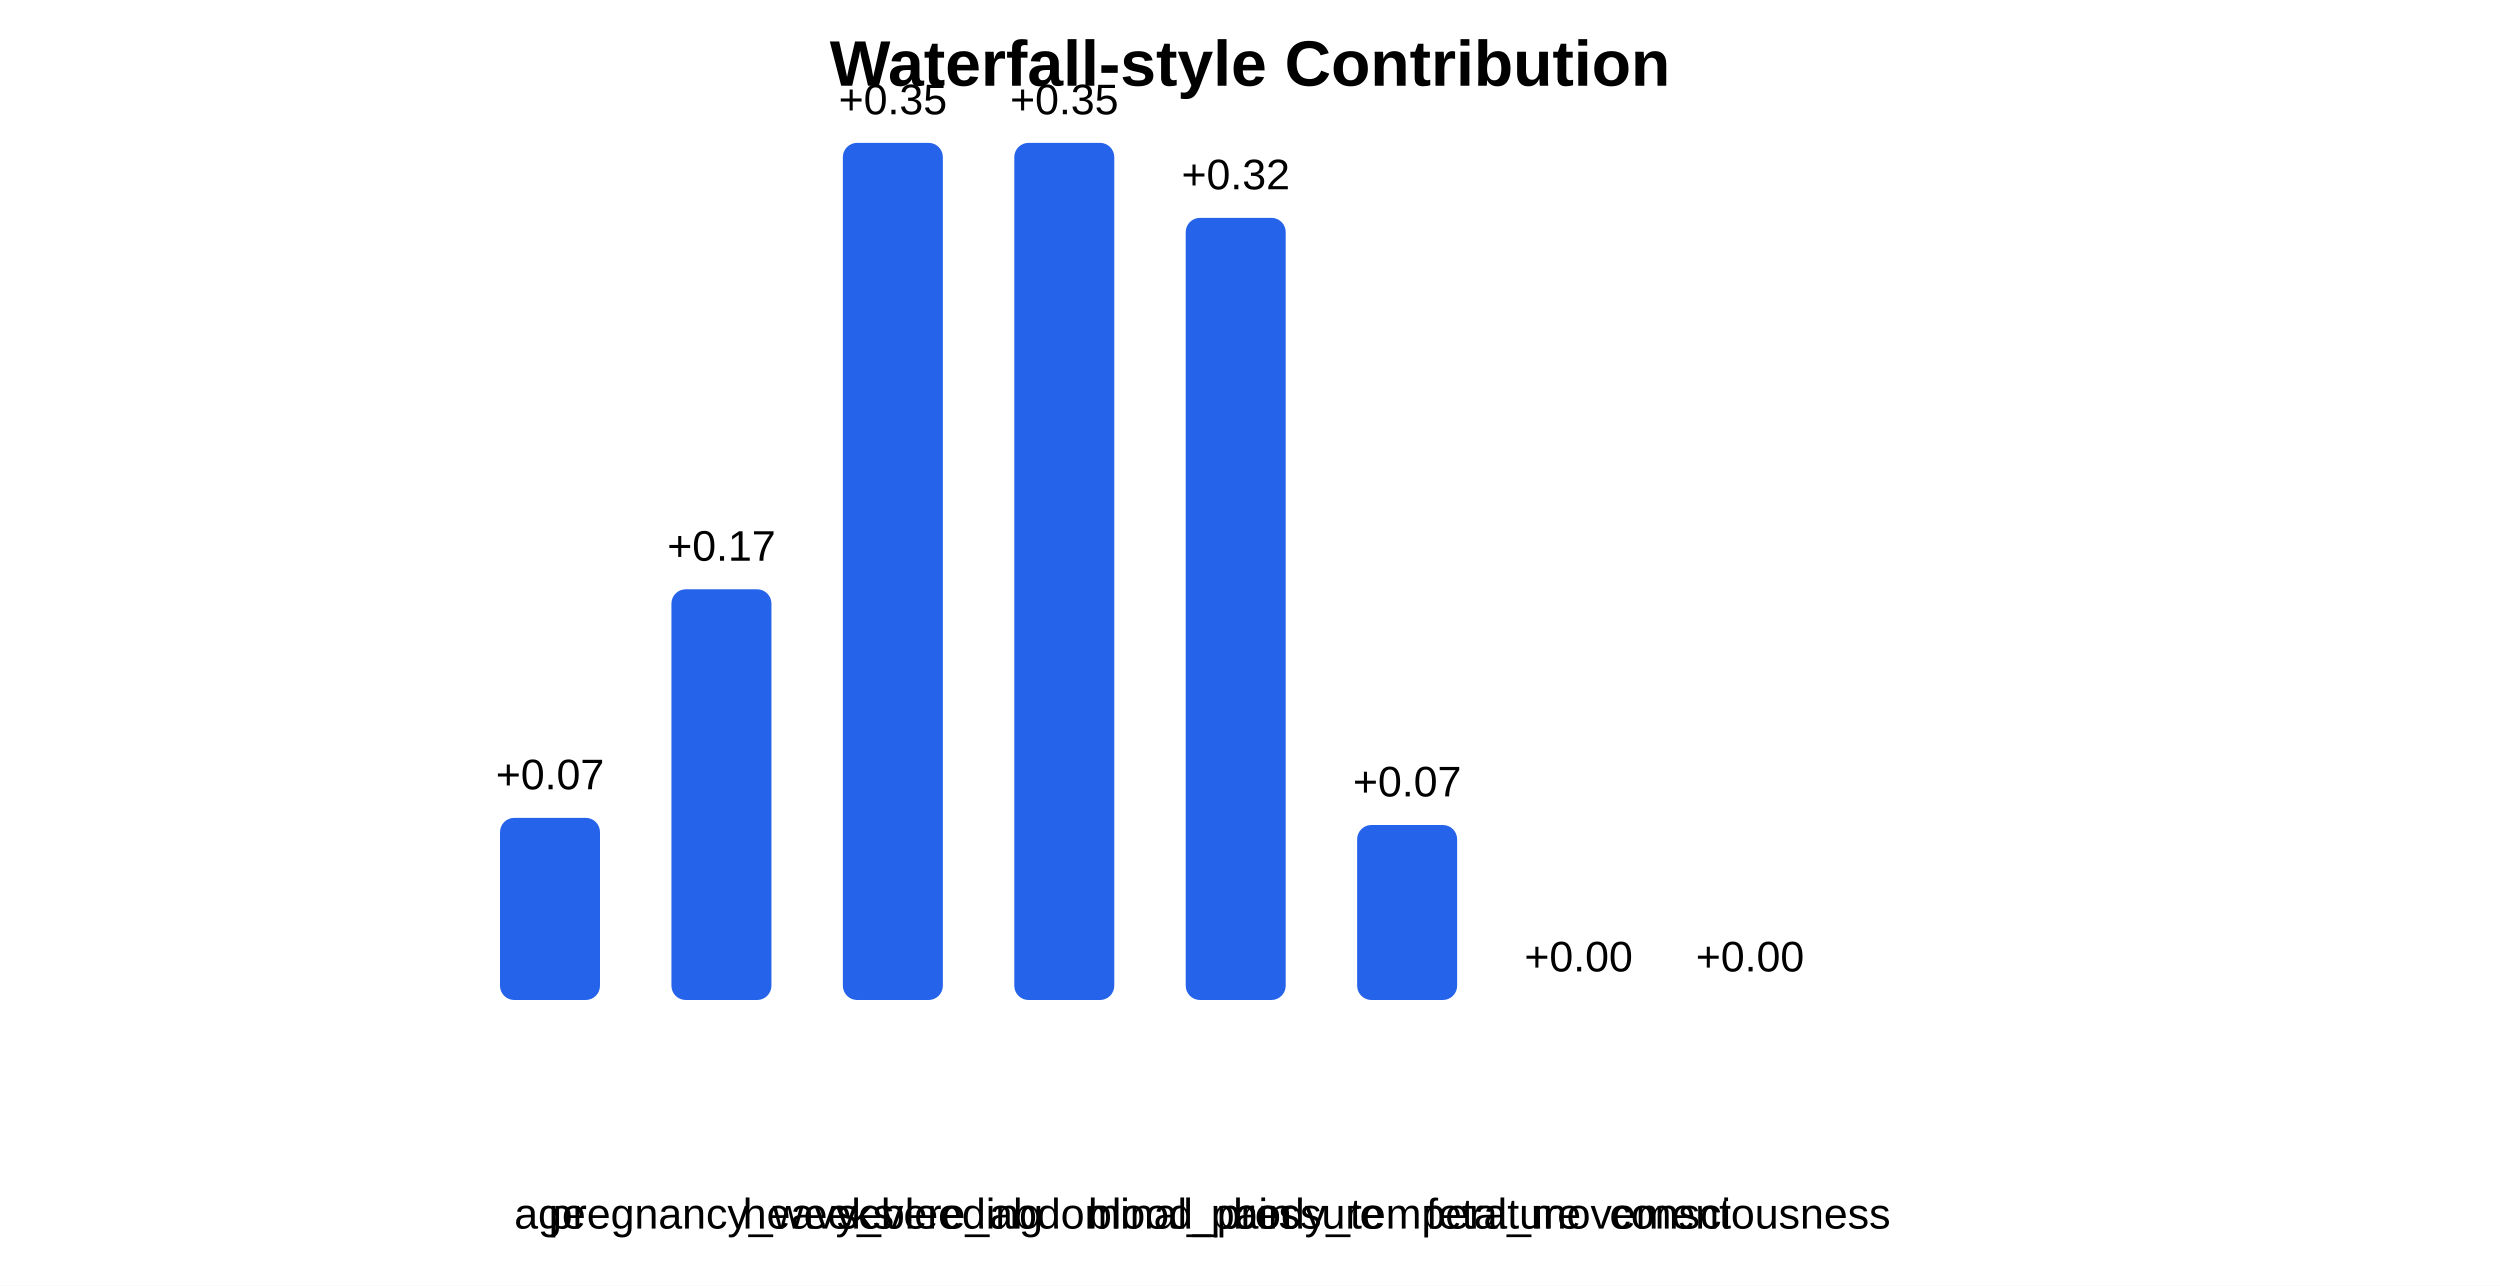
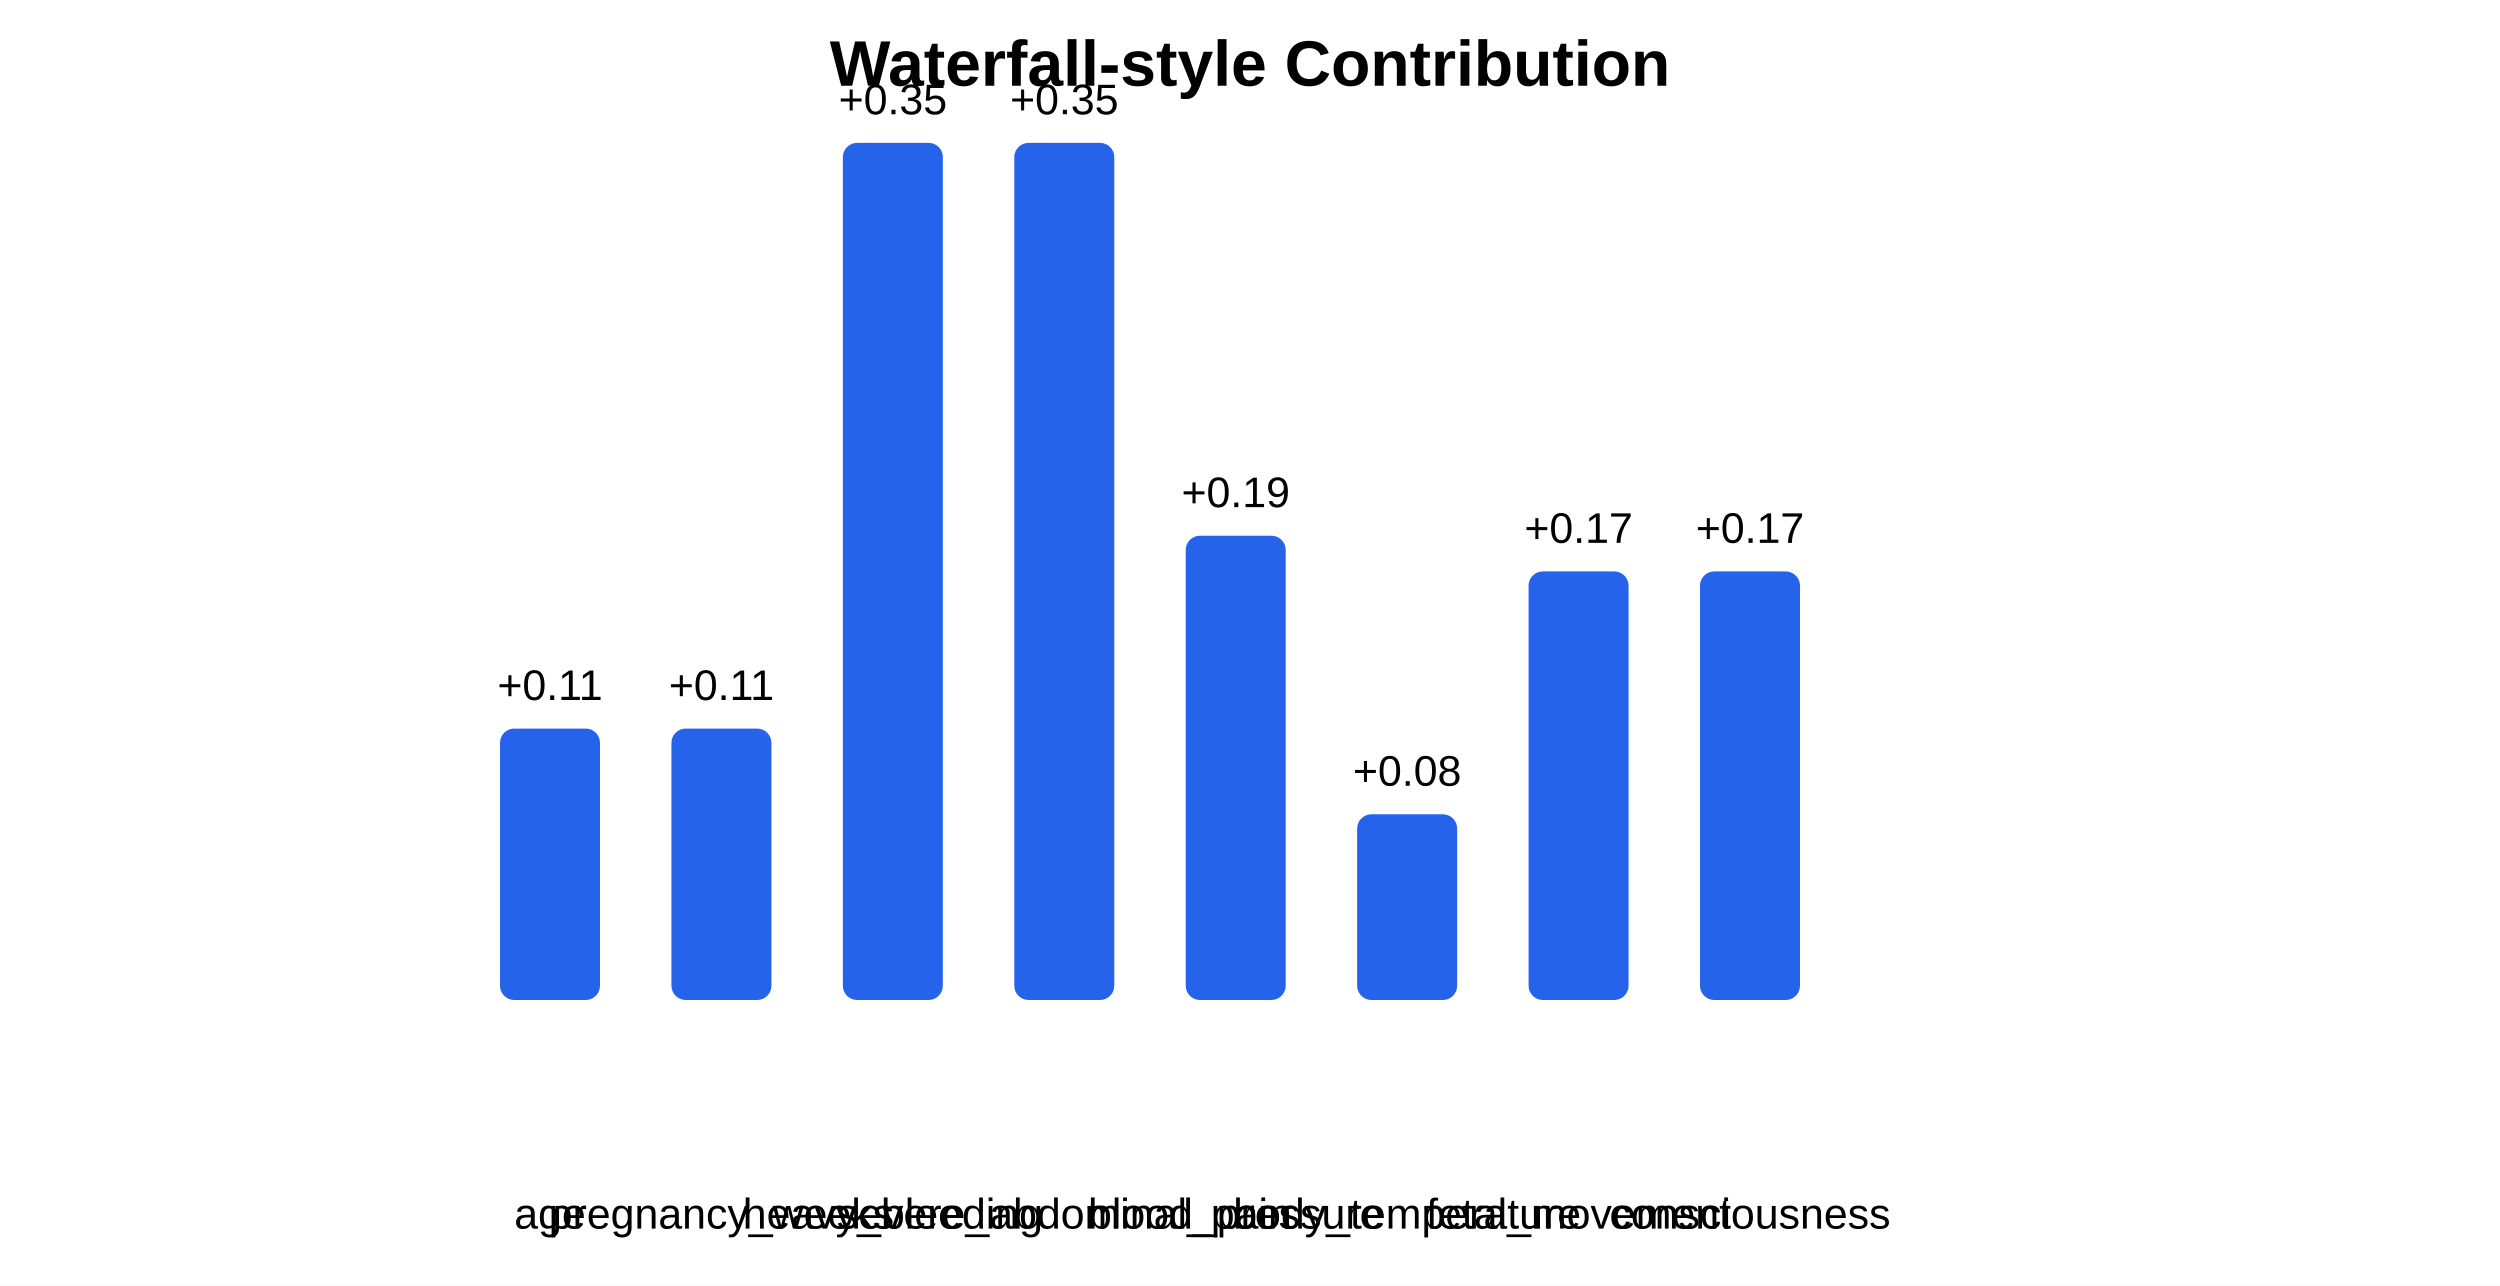
<svg xmlns="http://www.w3.org/2000/svg" width="700" height="360" viewBox="0 0 700 360">
  <rect width="100%" height="100%" fill="white" />
  <text x="350.0" y="24" text-anchor="middle" font-size="18" font-family="Arial" font-weight="bold">Waterfall-style Contribution</text>
-   <rect x="140" y="229" width="28" height="51" fill="#2563eb" rx="4" />
+   <rect x="140" y="204" width="28" height="76" fill="#2563eb" rx="4" />
  <text x="154.0" y="344" text-anchor="middle" font-size="12" font-family="Arial">age</text>
-   <text x="154.0" y="221" text-anchor="middle" font-size="12" font-family="Arial">+0.07</text>
-   <rect x="188" y="165" width="28" height="115" fill="#2563eb" rx="4" />
+   <text x="154.0" y="196" text-anchor="middle" font-size="12" font-family="Arial">+0.11</text>
+   <rect x="188" y="204" width="28" height="76" fill="#2563eb" rx="4" />
  <text x="202.0" y="344" text-anchor="middle" font-size="12" font-family="Arial">pregnancy_weeks</text>
-   <text x="202.0" y="157" text-anchor="middle" font-size="12" font-family="Arial">+0.17</text>
+   <text x="202.0" y="196" text-anchor="middle" font-size="12" font-family="Arial">+0.11</text>
  <rect x="236" y="40" width="28" height="240" fill="#2563eb" rx="4" />
  <text x="250.0" y="344" text-anchor="middle" font-size="12" font-family="Arial">heavy_bleeding</text>
  <text x="250.0" y="32" text-anchor="middle" font-size="12" font-family="Arial">+0.35</text>
  <rect x="284" y="40" width="28" height="240" fill="#2563eb" rx="4" />
  <text x="298.0" y="344" text-anchor="middle" font-size="12" font-family="Arial">severe_abdominal_pain</text>
  <text x="298.0" y="32" text-anchor="middle" font-size="12" font-family="Arial">+0.35</text>
-   <rect x="332" y="61" width="28" height="219" fill="#2563eb" rx="4" />
+   <rect x="332" y="150" width="28" height="130" fill="#2563eb" rx="4" />
  <text x="346.0" y="344" text-anchor="middle" font-size="12" font-family="Arial">blood_pressure</text>
-   <text x="346.0" y="53" text-anchor="middle" font-size="12" font-family="Arial">+0.32</text>
-   <rect x="380" y="231" width="28" height="49" fill="#2563eb" rx="4" />
+   <text x="346.0" y="142" text-anchor="middle" font-size="12" font-family="Arial">+0.19</text>
+   <rect x="380" y="228" width="28" height="52" fill="#2563eb" rx="4" />
  <text x="394.0" y="344" text-anchor="middle" font-size="12" font-family="Arial">body_temperature</text>
-   <text x="394.0" y="223" text-anchor="middle" font-size="12" font-family="Arial">+0.07</text>
-   <rect x="428" y="280" width="28" height="0" fill="#2563eb" rx="4" />
+   <text x="394.0" y="220" text-anchor="middle" font-size="12" font-family="Arial">+0.08</text>
+   <rect x="428" y="160" width="28" height="120" fill="#2563eb" rx="4" />
  <text x="442.0" y="344" text-anchor="middle" font-size="12" font-family="Arial">fetal_movement</text>
-   <text x="442.0" y="272" text-anchor="middle" font-size="12" font-family="Arial">+0.00</text>
-   <rect x="476" y="280" width="28" height="0" fill="#2563eb" rx="4" />
+   <text x="442.0" y="152" text-anchor="middle" font-size="12" font-family="Arial">+0.17</text>
+   <rect x="476" y="160" width="28" height="120" fill="#2563eb" rx="4" />
  <text x="490.0" y="344" text-anchor="middle" font-size="12" font-family="Arial">consciousness</text>
-   <text x="490.0" y="272" text-anchor="middle" font-size="12" font-family="Arial">+0.00</text>
+   <text x="490.0" y="152" text-anchor="middle" font-size="12" font-family="Arial">+0.17</text>
</svg>
